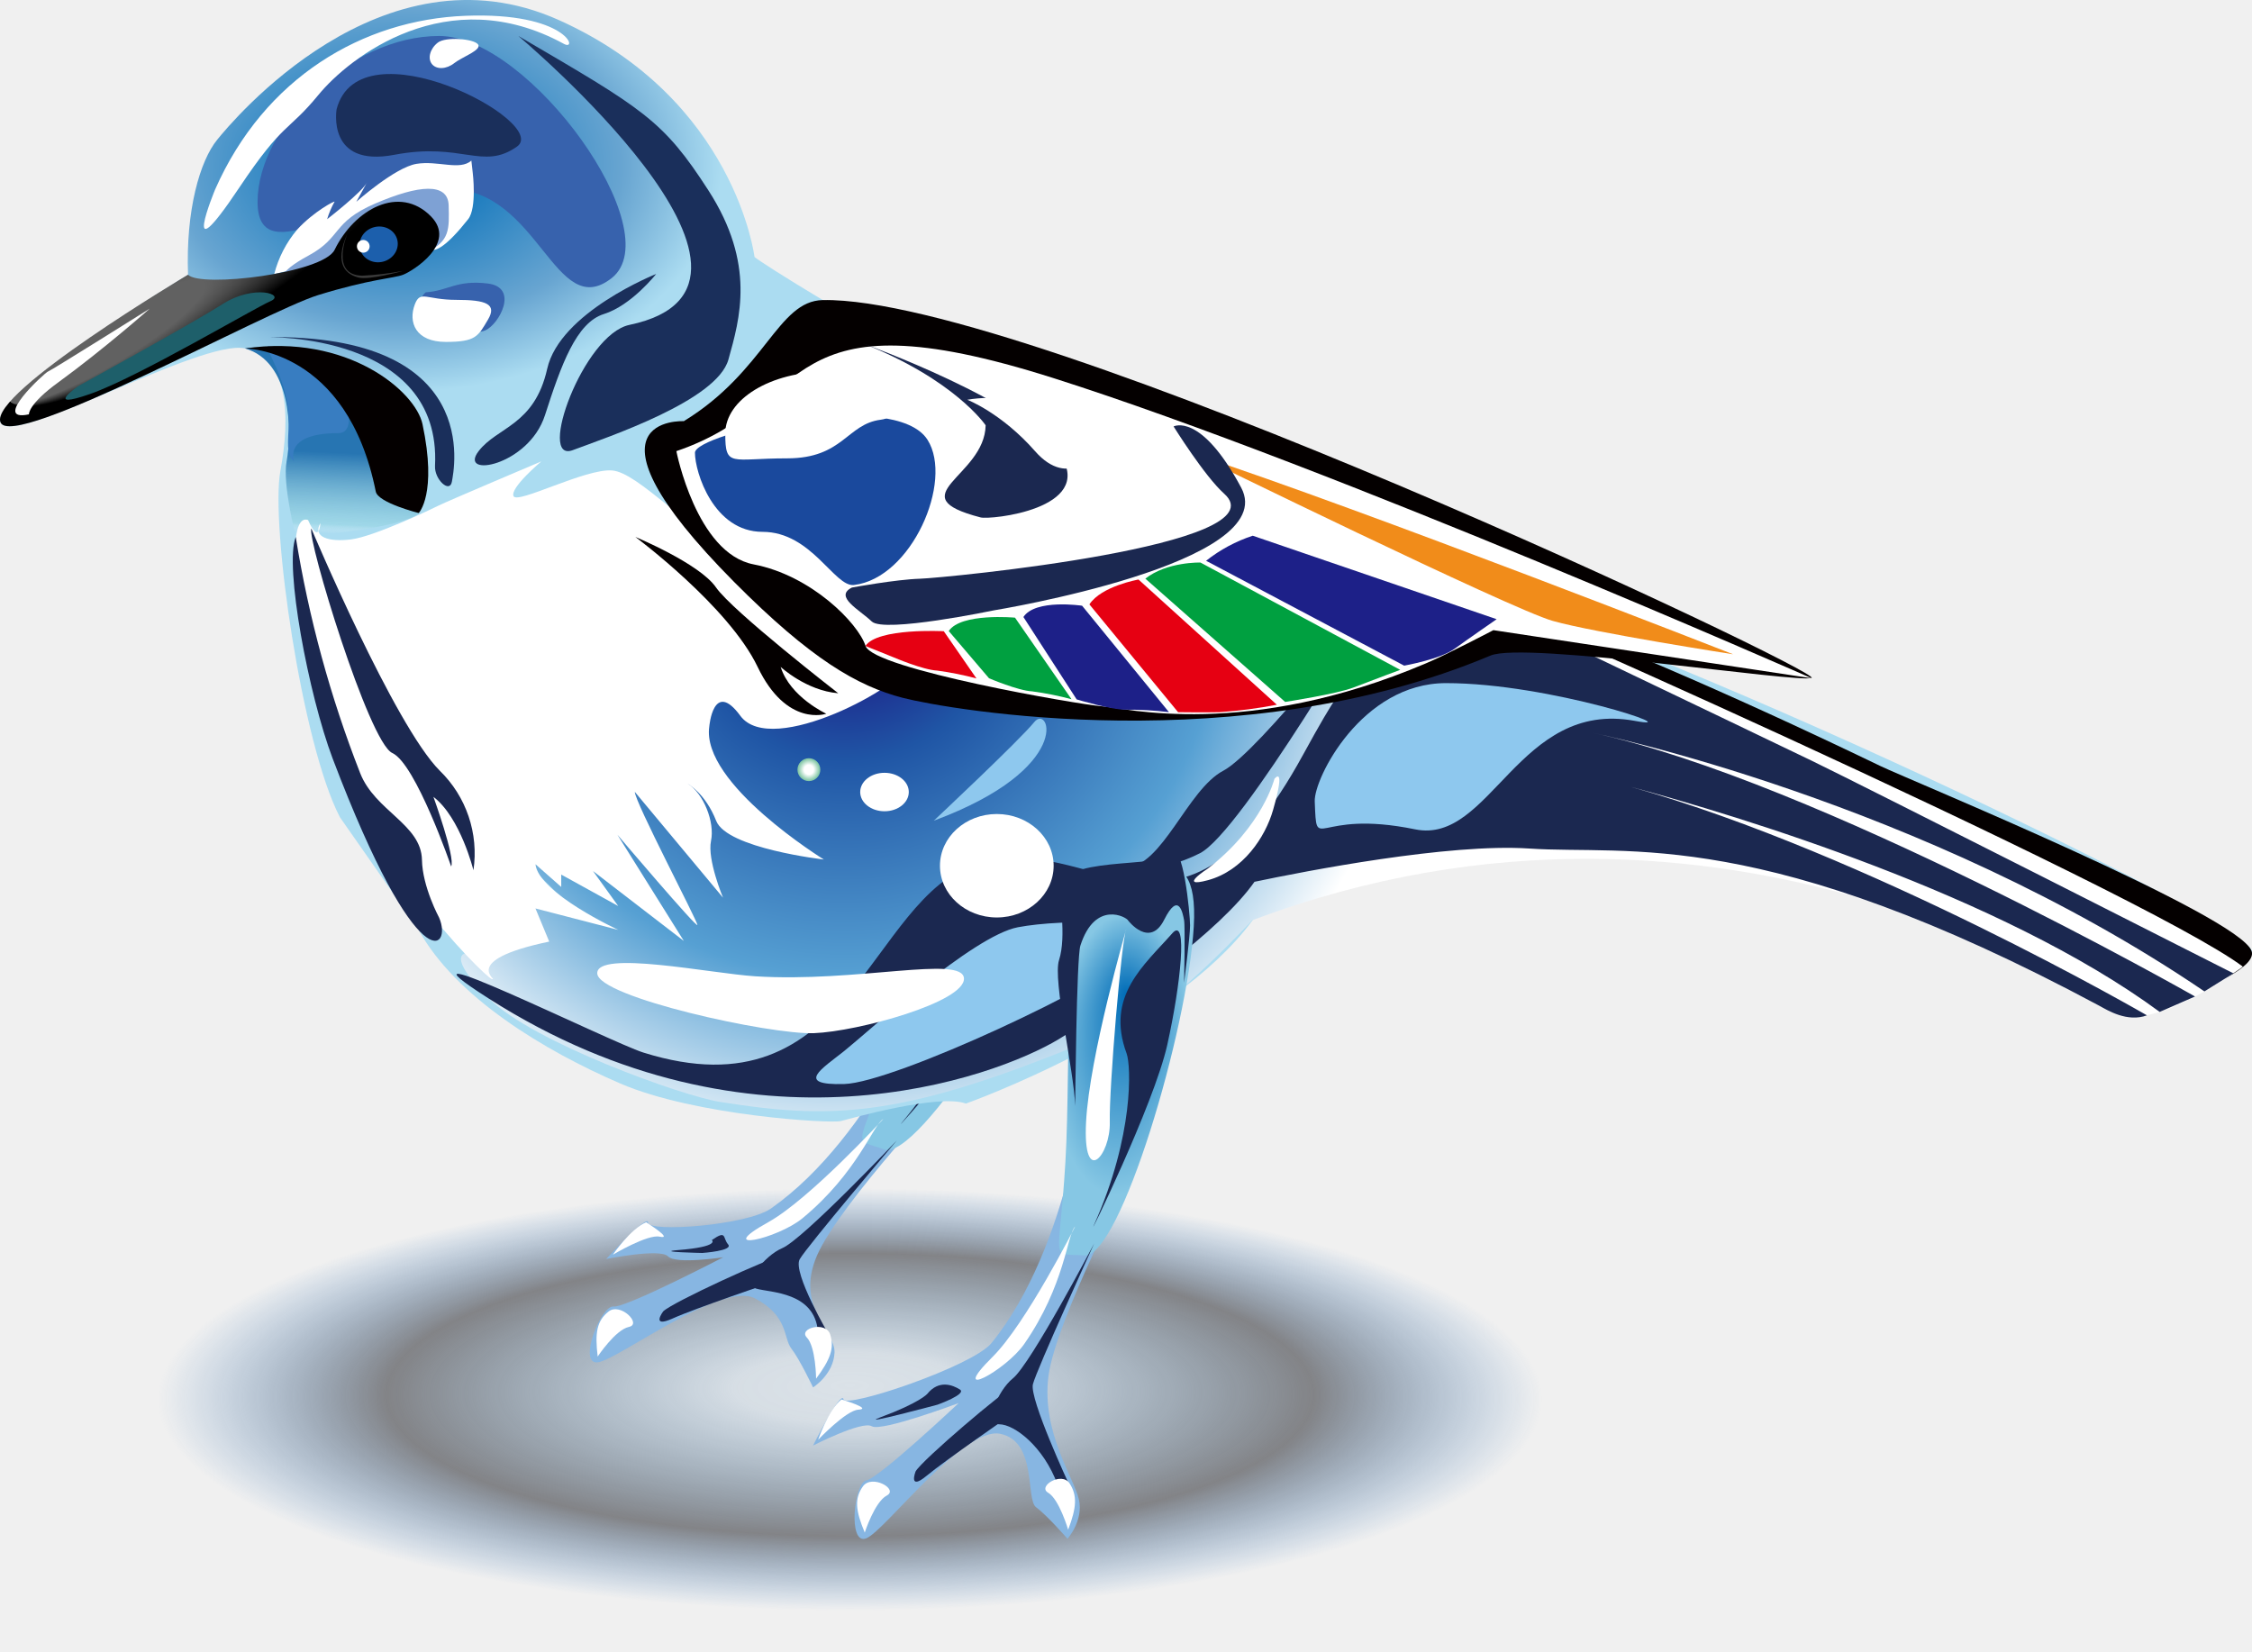
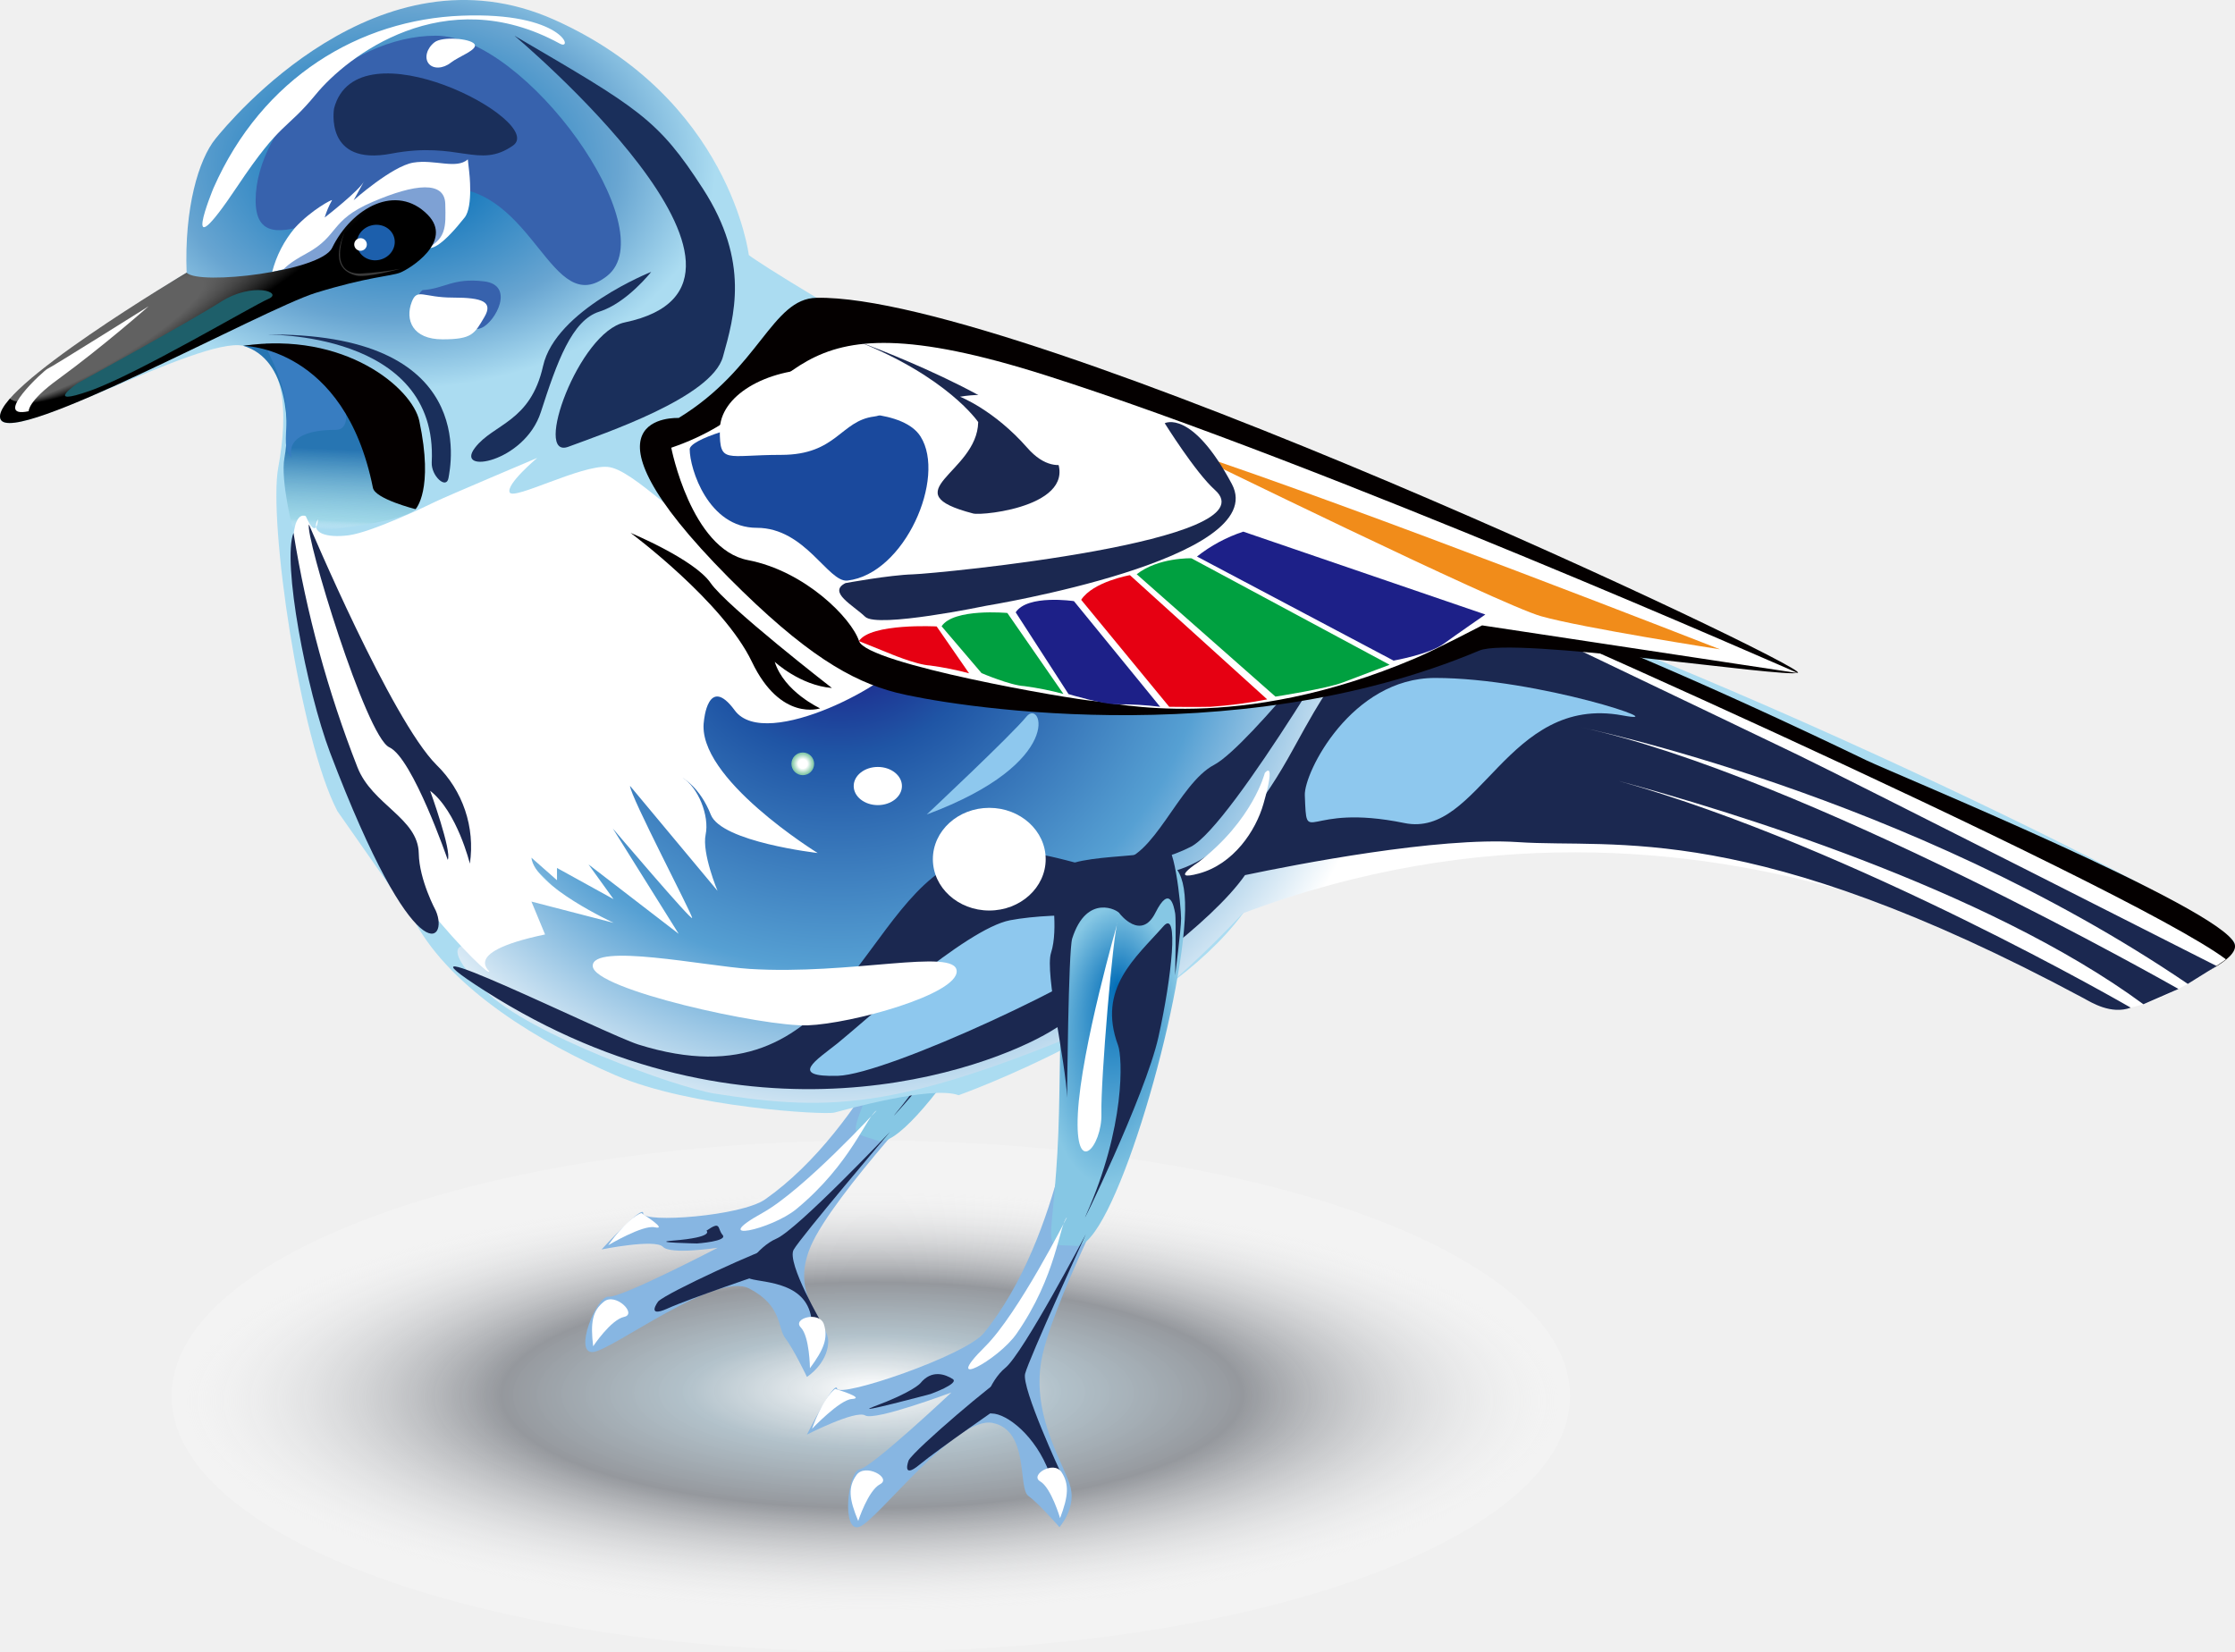
- <svg xmlns="http://www.w3.org/2000/svg" xmlns:xlink="http://www.w3.org/1999/xlink" viewBox="0 0 524.57 384.64">
+ <svg xmlns="http://www.w3.org/2000/svg" xmlns:xlink="http://www.w3.org/1999/xlink" viewBox="0 0 524.57 387.64">
  <defs>
-     <style>.cls-1{fill:url(#名称未設定グラデーション_5);}.cls-2{fill:#87b6e2;}.cls-3{fill:url(#名称未設定グラデーション_261);}.cls-4{fill:#1b2850;}.cls-5{fill:#fff;}.cls-6{fill:url(#名称未設定グラデーション_208);}.cls-7{fill:#3762ad;}.cls-8{fill:#7ea1d4;}.cls-9{fill:#040000;}.cls-10{fill:url(#名称未設定グラデーション_220);}.cls-11{fill:url(#名称未設定グラデーション_209);}.cls-12{fill:url(#名称未設定グラデーション_71);}.cls-13{fill:#3a3a3a;}.cls-14{fill:#8ec8ee;}.cls-15{fill:#1c5fac;}.cls-16{fill:#1e5f6a;}.cls-17{fill:#1a2f5b;}.cls-18{fill:#387dc1;}.cls-19{fill:url(#名称未設定グラデーション_175);}.cls-20{fill:url(#名称未設定グラデーション_236);}.cls-21{fill:#00a040;}.cls-22{fill:#1d2088;}.cls-23{fill:#e60012;}.cls-24{fill:#f18c1a;}.cls-25{fill:#1a499d;}.cls-26{fill:url(#名称未設定グラデーション_261-2);}</style>
-     <radialGradient id="名称未設定グラデーション_5" cx="162.31" cy="324.67" fy="317.051" r="114.37" gradientTransform="translate(-30.85 186.38) scale(1.41 0.43)" gradientUnits="userSpaceOnUse">
-       <stop offset="0" stop-color="#4e83b0" stop-opacity="0.13" />
-       <stop offset="0.16" stop-color="#5583ac" stop-opacity="0.16" />
-       <stop offset="0.67" stop-color="#6f7074" stop-opacity="0.85" />
-       <stop offset="1" stop-color="#4d89c8" stop-opacity="0" />
+     <style>.cls-1{fill:url(#名称未設定グラデーション_29);}.cls-2{fill:#87b6e2;}.cls-3{fill:url(#名称未設定グラデーション_261);}.cls-4{fill:#1b2850;}.cls-5{fill:#fff;}.cls-6{fill:url(#名称未設定グラデーション_208);}.cls-7{fill:#3762ad;}.cls-8{fill:#7ea1d4;}.cls-9{fill:#040000;}.cls-10{fill:url(#名称未設定グラデーション_220);}.cls-11{fill:url(#名称未設定グラデーション_209);}.cls-12{fill:url(#名称未設定グラデーション_71);}.cls-13{fill:#3a3a3a;}.cls-14{fill:#8ec8ee;}.cls-15{fill:#1c5fac;}.cls-16{fill:#1e5f6a;}.cls-17{fill:#1a2f5b;}.cls-18{fill:#387dc1;}.cls-19{fill:url(#名称未設定グラデーション_175);}.cls-20{fill:url(#名称未設定グラデーション_236);}.cls-21{fill:#00a040;}.cls-22{fill:#1d2088;}.cls-23{fill:#e60012;}.cls-24{fill:#f18c1a;}.cls-25{fill:#1a499d;}.cls-26{fill:url(#名称未設定グラデーション_261-2);}</style>
+     <radialGradient id="名称未設定グラデーション_29" cx="170.94" cy="327.68" fy="320.055" r="114.37" gradientTransform="translate(-36.38 188.1) scale(1.41 0.43)" gradientUnits="userSpaceOnUse">
+       <stop offset="0" stop-color="#fff" />
+       <stop offset="0.27" stop-color="#b0c0c9" stop-opacity="0.97" />
+       <stop offset="0.54" stop-color="#95989d" />
+       <stop offset="1" stop-color="#fff" stop-opacity="0.2" />
    </radialGradient>
-     <radialGradient id="名称未設定グラデーション_261" cx="149.05" cy="197.47" fy="183.324" r="33.16" gradientTransform="matrix(0.53, 0.19, -0.38, 1.09, 223.09, -16.37)" gradientUnits="userSpaceOnUse">
+     <radialGradient id="名称未設定グラデーション_261" cx="107.75" cy="211.46" fy="197.315" r="33.16" gradientTransform="matrix(0.53, 0.19, -0.38, 1.09, 250.29, -23.85)" gradientUnits="userSpaceOnUse">
      <stop offset="0.01" stop-color="#036eb8" />
      <stop offset="0.86" stop-color="#86c7e4" />
    </radialGradient>
    <radialGradient id="名称未設定グラデーション_208" cx="92.62" cy="38.48" r="91.94" gradientTransform="translate(0 11.63) scale(1 0.7)" gradientUnits="userSpaceOnUse">
      <stop offset="0.09" stop-color="#036eb8" />
      <stop offset="0.57" stop-color="#68a5d1" />
      <stop offset="0.82" stop-color="#abdcf1" />
    </radialGradient>
    <linearGradient id="名称未設定グラデーション_220" x1="77.68" y1="95.97" x2="76.29" y2="126.37" gradientUnits="userSpaceOnUse">
      <stop offset="0.31" stop-color="#2775b2" />
      <stop offset="0.86" stop-color="#93d3df" stop-opacity="0.49" />
      <stop offset="0.93" stop-color="#fff" stop-opacity="0" />
    </linearGradient>
    <radialGradient id="名称未設定グラデーション_209" cx="196.67" cy="139.77" r="168.6" gradientUnits="userSpaceOnUse">
      <stop offset="0.08" stop-color="#1d2088" />
      <stop offset="0.22" stop-color="#1f55a5" />
      <stop offset="0.52" stop-color="#56a0d3" />
      <stop offset="0.79" stop-color="#fff" />
    </radialGradient>
    <radialGradient id="名称未設定グラデーション_71" cx="46.67" cy="66.65" fx="-5.178" r="51.87" gradientTransform="translate(-0.26 79.14) rotate(-30.92) scale(1 0.2)" gradientUnits="userSpaceOnUse">
      <stop offset="0.51" stop-color="#616161" />
      <stop offset="1" />
    </radialGradient>
    <radialGradient id="名称未設定グラデーション_175" cx="188.42" cy="179.29" r="2.66" gradientUnits="userSpaceOnUse">
      <stop offset="0.41" stop-color="#fff" />
      <stop offset="0.93" stop-color="#88caa9" />
    </radialGradient>
    <radialGradient id="名称未設定グラデーション_236" cx="212.53" cy="67.31" fx="189.943" fy="174.376" r="109.42" gradientUnits="userSpaceOnUse">
      <stop offset="0.2" stop-color="#036eb8" />
      <stop offset="0.38" stop-color="#68a5d1" />
      <stop offset="1" stop-color="#fff" />
    </radialGradient>
-     <radialGradient id="名称未設定グラデーション_261-2" cx="248.08" cy="221.77" fy="207.626" r="33.16" gradientTransform="matrix(0.56, 0.04, -0.07, 1.15, 137.87, -17.22)" xlink:href="#名称未設定グラデーション_261" />
+     <radialGradient id="名称未設定グラデーション_261-2" cx="231.85" cy="229.96" fy="215.82" r="33.16" gradientTransform="matrix(0.56, 0.04, -0.07, 1.15, 147.55, -26.05)" xlink:href="#名称未設定グラデーション_261" />
  </defs>
  <g id="レイヤー_2" data-name="レイヤー 2">
    <g id="レイヤー_2-2" data-name="レイヤー 2">
-       <ellipse class="cls-1" cx="197.76" cy="324.67" rx="164.11" ry="59.96" />
+       <ellipse class="cls-1" cx="204.39" cy="327.68" rx="164.11" ry="59.96" />
      <path class="cls-2" d="M217.76,228.11s-14.17,36.54-38.15,53.39c-5.68,4-28.73,5.62-28.64,3.3s-9.77,8.47-9.77,8.47,12.58-2.53,14.4-.61,12.87.21,12.87.21-22.7,11.83-25.58,11.48-8.39,13.53-3.67,13,28.8-19,36.64-14.9,6.59,9.28,8.47,11.68,5.06,9.06,5.06,9.06,4.76-3,5-8.08-9.29-10.51-4.1-22.6,32.12-40.61,32.12-40.61Z" />
      <path class="cls-3" d="M251.31,201c-7.9,22.78-37.46,69.54-45.31,66.76s-6.25.63,1.65-22.15,16.91-63.36,24.77-60.58S259.22,178.17,251.31,201Z" />
      <path class="cls-4" d="M228.24,225.1c.24,3-3.52,18.86-18.05,36.27-3.58,4.29,20.91-23,27.73-35.61s12.84-27.65,8.2-24.68C237.81,206.42,227.11,210.85,228.24,225.1Z" />
      <path class="cls-5" d="M236.05,197.18S219.74,223.35,214.8,238s3.43,9,5.33,1.51S234.32,199.23,236.05,197.18Z" />
      <path class="cls-4" d="M237,195.44s3,7.63,8.13,2.06,4.56-.21,4.42,1.37-4,14.06-4,14.06,4.27-10,5-12.51,3.87-19.84.26-17.23-25.34-6.91-27.42,1.12c-.23.89-1.15,10.71-4.4,15.6-2.73,4.1-3.61,25.6-5.61,33.71,0,0,9.67-33.17,11.31-35.64C230.88,188.69,236.91,194.51,237,195.44Z" />
      <path class="cls-4" d="M182.19,290.76c-4.25,1.81-9.35,8.48-6,9.43s13.62.74,14.35,10.11,2.6.73,2.6.73-8.61-14.64-6.86-17.7,22.63-27.67,22.63-27.67S187.11,288.67,182.19,290.76Z" />
      <path class="cls-5" d="M139.22,316s4.14-6.24,7.27-6.9-2-5.76-4.73-3.59S138.55,310.43,139.22,316Z" />
      <path class="cls-5" d="M205.74,260.67s-17.15,18.66-26.73,24c-13.14,7.29,2.06,3.94,7.91-.88C199.76,273.19,203.44,261.93,205.74,260.67Z" />
      <path class="cls-5" d="M150.51,284.72s6.53,4.09,3.13,3.35c-2.81-.6-10.89,4.21-10.89,4.21S146.87,286.23,150.51,284.72Z" />
      <path class="cls-4" d="M165.81,288.87s2.06,1.53-7.9,2.33c-5.58.45,5.69.67,5.69.67s7.31-.5,6-2S169.36,286.41,165.81,288.87Z" />
      <path class="cls-4" d="M154.48,305.48s-3,4,2.21,1.65,23.22-8.45,23.22-8.45,3.5-6,1.67-5.94S156.69,303.29,154.48,305.48Z" />
      <path class="cls-5" d="M190.1,321.15s-.07-7.43-2.15-9.57,4.41-3.95,5.43-.72S193.38,316.72,190.1,321.15Z" />
      <path class="cls-6" d="M97.42,216.45c8.66,15.88,29.46,28.34,47,35.92s49.07,9.37,51.41,8.78,22.75-6.41,29.17-4.08c0,0,47.83-17,66.74-42.67s102.53-26.5,116.92-21.67c14.84,5,74.7,30.3,80.77,40.35,3.83,6.34,35.1-5.18,35.1-11.48S386.28,148.44,324.2,131.47,179.14,62.77,175.75,59.86c0,0-4.45-36.8-45.67-55.23S53.93,28.43,50.59,32.55c-4,4.91-7.35,16.37-6.79,31.45,0,0-46,28.1-43.7,34.34s46.82-19.51,57-17.17,10.55,16,8.21,28.54,5,63.69,13.88,80.68Z" />
      <path class="cls-7" d="M142.48,64.78C129.26,75.17,125.55,44,104.52,44S60,64.42,60,47,81.29,8.38,102.31,8.38,156.17,54,142.48,64.78Z" />
      <path class="cls-7" d="M99.18,68.09s-3.25,2.26,2.22,4.41c5.79,2.27,8.47,5.88,11.69,4.43s7.85-10,.52-10.89S104.4,67.76,99.18,68.09Z" />
      <path class="cls-5" d="M63.88,63.82A26.26,26.26,0,0,1,69.2,53.5c3.9-4.27,9-6.9,8.72-6.49a19.84,19.84,0,0,0-1.72,4.05s8.35-6.46,9.33-8.65L83,47s9-8,14-8.83,10.08,1.64,12.8-.76l.32,2.87s1,8.15-1.06,10.77c-10.1,12.75-9.88,4.63-9.88,4.63Z" />
      <path class="cls-8" d="M66,65.1s-1.8-1.43,5.92-5.6,5.36-7.73,15.46-12.08,17-5,17.13.46.34,8.35-5.25,10.92S64.74,69.93,66,65.1Z" />
      <path class="cls-9" d="M324.2,131.47s37.93,10.38,113.87,47c6.58,3.17,83.71,34.81,86.42,43.11,1.25,3.82-11.29,8.68-11.29,8.68Z" />
      <path class="cls-10" d="M57.07,81.17s15.58-2.5,24.49,13.17,18.47,22.91,16,25.21c-4.12,3.77-28.63,5.53-28.63,5.53s-3.2-12.31-2.16-17.66C68.09,100.35,67.83,84.25,57.07,81.17Z" />
      <path class="cls-11" d="M108.58,222.05c8.21.95,18.42-4,18.42-4s-7.68-9.05-9.26-11c0,0,13,4.65,16.75,5.68l-18.37-18.19s19.2,10.49,21.09,10.18c0,0-5.63-5.22-6.26-8.7,0,0-27.83-13.52-21.84-16s-4.14-21.12-1.24-23.82c14.26-13.25,25.24-1.9,23.66-5.06s21-18.78,20-24.58,53,18.31,50.46,18.31,21.88-56.7,52.65-40.91,64.1,26.81,69.56,27.5,175.11,76.29,198.25,93.72c0,0-21.73,16.07-30,10.47,0,0-89.88-63.11-200.78-21.26,0,0-18,19.42-27.2,23.43-52.14,22.68-68.71,23.32-96.89,18.84-8.64-1.38-43.42-13.81-53.71-24.1S108.58,222.05,108.58,222.05Z" />
      <path class="cls-4" d="M520.24,226.74S434.17,183.08,422,177.2s-91.34-43.74-91.34-43.74-16.24,18.85-19.42,29.16c-1.32,1.84-3.78,6-7.68,13.14-29,53.09-49.14,16.84-76.08,25.42-25.45,8.11-29,59.25-77.64,44-7.57-2.38-63.35-30.06-36-12.58,61.59,39.3,118,18.35,132.73,9.5,15.71-9.47,37.81-25.45,45.64-36.69,11.89-2.5,45.25-9,64-7.75,23.1,1.57,54.39-5.44,132.84,36.65,1.83,1,6.44,3.9,11.05,2.21,0,0-64.83-37.61-120.18-53.22,25,6.76,86.21,25.21,123.15,52.42l8.23-3.59S423,181.84,370.74,170.65c0,0,77.15,15.72,142.75,60.29Zm-209.42-60Zm58,13.7.13,0Z" />
      <path class="cls-5" d="M127.93,219.34l-3.2-7.72,19.31,5s-18.6-8.58-19.31-15.3l6,5.29,0-2.88L144,211.05l-5.87-8.15,21.16,16.29-15.46-24.73s18.62,21.93,18.62,21-14.58-28.68-14.58-31l20.54,24.64s-3.71-8.86-2.79-13.22-1.75-11.09-5.42-13.31c0,0,4.11,2.23,6.63,8.65s25.08,9,25.08,9-28.66-17.67-26.69-31c0,0,.94-11.05,7.23-2.48,7.3,9.93,38.51-7.29,39.2-12.11s-20.9-15.31-36.17-23.12-26.7-21.44-32.91-21.92-22,7.89-22.94,6,6.46-8.11,6.46-8.11-22,9.32-23.82,10.24-15.16,7.26-20.47,7.93c-5.14.66-9.09-.51-7.16-3.81,0,0-.26,5.24-2.88-.69,0,0-8.73-4.89,3.71,46.64,7,29.22,37.25,59.78,39.12,60.28S106.4,223.84,127.93,219.34Z" />
      <path class="cls-12" d="M43.8,64S-2.43,91.44.1,98.34s61.74-25.82,74-29.6S91.69,64.85,93.9,64s12.68-7.32,6.47-13.61C93.09,43,82.61,48.64,77.94,58.2,75.27,63.68,46.72,67.06,43.8,64Z" />
      <path class="cls-5" d="M6.74,96.52S6.47,94.2,13.67,89c10.6-7.73,21.2-17.1,21.2-17.1s-23,14.44-23.69,14.65S-2.21,98.43,6.74,96.52Z" />
      <path class="cls-13" d="M81,54.22s-4.3,9.89,3.4,10A71.65,71.65,0,0,0,93.9,63.1s-7.78,2.2-10.35,1.56S77.51,61.91,81,54.22Z" />
      <path class="cls-14" d="M196.63,244.84c-5,4-11.7,8,0,7.68s61.36-23.6,68.66-31.09S247.58,214,237.09,216,202.42,240.19,196.63,244.84Z" />
      <ellipse class="cls-15" cx="88.2" cy="56.93" rx="4.47" ry="4.15" transform="translate(-11.15 23.03) rotate(-14)" />
      <circle class="cls-5" cx="84.62" cy="57.38" r="1.48" />
      <path class="cls-16" d="M18.27,89.92S9.94,95.63,21,91.77,59.37,71.7,63,70.16s-3.7-4.07-11.15.67S18.27,89.92,18.27,89.92Z" />
      <path class="cls-5" d="M139.12,226.76c-.21-5.52,26.5,0,36.74.66,23.7,1.52,48.47-5,48.68.51s-24.68,12.35-34.94,12.74S139.33,232.28,139.12,226.76Z" />
      <path class="cls-5" d="M281.39,202.29s-7.34,4.72,0,2.74c8.13-2.21,13.35-10,15.16-16.38,3.08-10.78.31-7.21.31-7.21S294.11,192.49,281.39,202.29Z" />
      <path class="cls-14" d="M217.51,191.18s19.94-18.69,23.43-23S250.43,178.94,217.51,191.18Z" />
      <path class="cls-14" d="M380.79,167.92c-27.08-5-33.56,28.88-51.15,25.27-23.65-4.84-22.89,6.07-23.39-6.52-.21-5.35,10.94-27.54,30.58-27.54C361,159.13,394.08,170.4,380.79,167.92Z" />
      <path class="cls-5" d="M50.1,44.16s-8.66,20.93,5.63-.45C66.09,28.21,67,30.84,74.16,22.12s30-26.76,57.2-11.9c3.42,1.87.78-7.47-23-6.54S61.62,18,50.1,44.16Z" />
      <path class="cls-17" d="M120.74,8.38s69.45,58.22,25.88,67.3C135.86,77.92,125,108,133.41,104.86S167,93.3,169.67,83.77s6.4-22.27-4.65-39.41C154.39,27.87,149.88,25.43,120.74,8.38Z" />
      <path class="cls-5" d="M113.67,74.45c-2.32,3.9-2.81,5.2-9.83,5.2s-8.83-4.57-7.19-8.8c1.28-3.29,2.63-1,9.64-1S115.81,70.84,113.67,74.45Z" />
      <path class="cls-5" d="M111.34,10.32c1,1.33-3.69,2.93-5.52,4.38s-4.15,1.55-5.21.22-.44-3.59,1.38-5S110.28,9,111.34,10.32Z" />
      <path class="cls-17" d="M78.41,25.43S76,39.08,91.84,36.06s20.56,3.72,28.57-1.9S83.81,5,78.41,25.43Z" />
      <path class="cls-17" d="M62,78.53s40.92-1,39.33,30c-.16,3.19,3.45,6.45,3.93,3.68S112.58,77.8,62,78.53Z" />
      <path class="cls-18" d="M78.91,100.89c-13.9,0-9.94,7.3-10.51,6.53-1.34-1.79-1.49-2.39-1.17-7.67.68-11.35-6.72-19.58-4.48-19.08C80.76,84.71,84.43,100.89,78.91,100.89Z" />
      <path class="cls-4" d="M262.18,202.15s7.56,1.56,17.31-3.39,41.24-59.13,41.24-59.13-27.39,35.48-35.79,39.91S270.81,201.83,262.18,202.15Z" />
      <path class="cls-9" d="M57.07,81.17s23.79,0,30.46,33.34c.52,2.61,10,5,10,5s4.36-4.4.88-20.73C96.75,91.12,80.94,77.66,57.07,81.17Z" />
      <ellipse class="cls-5" cx="206.03" cy="184.5" rx="5.66" ry="4.48" />
      <circle class="cls-19" cx="188.42" cy="179.29" r="2.66" />
      <path class="cls-4" d="M68.89,125.08a266.88,266.88,0,0,0,15,55c3.46,8.86,14.26,11.93,14.4,20.25.11,6.26,4,13.44,4,13.44,3.15,7.24-4.75,15.7-24.81-37.09C71.87,161.82,66.2,131.8,68.89,125.08Z" />
      <path class="cls-4" d="M72.52,123.12s19.34,45.84,29.91,56.4a26.85,26.85,0,0,1,7.85,23.2s-3-12.25-9.32-17.1c0,0,5.15,14.23,4.13,16.21,0,0-8.23-23.91-13.71-26.42S71.49,125.47,72.52,123.12Z" />
      <ellipse class="cls-5" cx="232.19" cy="201.67" rx="13.24" ry="12.05" />
      <path class="cls-9" d="M148,125.08s21.71,16.12,28.48,30.27,16,10.91,16,10.91-8.43-3.86-10.64-10.91c0,0,5.91,5.52,13.42,6.14,0,0-24.66-19.12-28.48-24.66S148,125.08,148,125.08Z" />
      <path class="cls-17" d="M111.49,105.09c-4.88,6.36,11.63,3.49,15.45-8.36s7.3-21.57,13.73-23.58,12.17-9.33,12.17-9.33-22.42,8.89-25.38,22.1S115.85,99.41,111.49,105.09Z" />
      <path class="cls-9" d="M159.28,98.11S132.45,96.69,171,135.56c17.9,18,28.73,24.26,39.3,27s78.68,14.66,136.89-9.85c8-3.38,71.83,6.47,74.79,5.21S239.75,69,191.66,69.9C181.12,70.1,178.3,86.5,159.28,98.11Z" />
      <path class="cls-20" d="M157.55,105.09s4.64,23.82,18,26.38,24.29,13.6,26.07,19,49.8,13.67,55,14.05,33.77,7.77,75.54-10c4.78-2,15.7-7.73,15.7-7.73L422,158S310.11,108.65,245.43,88.09,190.22,94,157.55,105.09Z" />
      <path class="cls-21" d="M221,147,230.38,158s6.75,2.89,10.06,3.05a72.33,72.33,0,0,1,9.15,1.83l-13.16-19S223.83,142.71,221,147Z" />
      <path class="cls-21" d="M266.79,134.79l32.57,28.72s12-1.85,15.86-3.34c6.24-2.39,10.94-4.13,10.94-4.13l-46.53-25S271.86,130.81,266.79,134.79Z" />
      <path class="cls-22" d="M238.39,143.73l12.4,19.19s8.15,2.47,11.46,2.4a76.41,76.41,0,0,1,10.05.58l-20.24-24.8S241.18,139.46,238.39,143.73Z" />
      <path class="cls-23" d="M253.76,140.79l20.66,25.11s6.35.08,9.66,0a107.57,107.57,0,0,0,13.34-1.74L265.2,135S256.55,136.52,253.76,140.79Z" />
      <path class="cls-23" d="M201.59,150.48l6.65,2.68s6.76,2.89,10.07,3.05a72.46,72.46,0,0,1,9.14,1.83l-7.61-11S204.37,146.21,201.59,150.48Z" />
      <path class="cls-22" d="M280.94,130.63l46.14,24.43s8.33-1.47,11.72-3.92,9.82-6.9,9.82-6.9l-56.81-19.45A35.17,35.17,0,0,0,280.94,130.63Z" />
      <path class="cls-4" d="M229.59,99.07S222.42,88.43,201,80c0,0,38.36,13.79,46.14,26.19s-16.42,14.94-18.73,14.34C209.08,115.5,229.38,111.08,229.59,99.07Z" />
      <path class="cls-24" d="M278.16,105.74s73.71,36.12,83.54,38.9,42,7.77,42,7.77S317.68,118.72,278.16,105.74Z" />
      <path class="cls-25" d="M198.91,136.27c-4.53.53-9.86-12.38-21.28-12.38S161.88,110,161.88,105.46s46.55-15.11,54.18-3C222.15,112.1,212.34,134.71,198.91,136.27Z" />
      <path class="cls-5" d="M205.16,97.77c-7.91,1-8.75,9-21.81,9S168.94,109,168.94,101s10.59-14.43,23.66-14.43S212.44,96.84,205.16,97.77Z" />
      <path class="cls-4" d="M198.43,136.87s10.21-1.89,15.86-2.06,84.39-7.74,70.86-19.81c-4.56-4.07-11.78-15.66-11.78-15.66s6.32-3.41,15.75,14.26-57.67,28.59-57.67,28.59-25.53,5.33-28.39,2.58S194.22,139,198.43,136.87Z" />
      <path class="cls-5" d="M225.32,93.12s8,3.1,15.8,12,15,.92,14.22-3.08S238.39,90.85,225.32,93.12Z" />
      <path class="cls-2" d="M253.15,251.13s-3.71,39-22.21,61.74c-4.38,5.38-33.91,15.32-34.46,13.07s-7.1,10.8-7.1,10.8,11.42-5.85,13.69-4.5,20.24-5.4,20.24-5.4-18.63,17.55-21.5,18-4.4,15.3,0,13.5S224.36,332.24,233,334s5.87,15.3,8.34,17.1,7.32,7.35,7.32,7.35,3.77-4.2,2.66-9.15-8.8-15.75-7.09-28.8,19.87-47.81,19.87-47.81Z" />
      <path class="cls-26" d="M278.07,215.88C276.65,240,260.91,293,252.6,292.44s-5.85,2.3-4.43-21.77-.94-65.57,7.37-65S279.49,191.8,278.07,215.88Z" />
      <path class="cls-4" d="M262.42,245.38c1.05,2.82,1.74,19.11-7.52,39.81-2.28,5.1,13.88-27.81,17-41.81s4.84-30.09,1.19-26C266.56,224.8,257.46,232,262.42,245.38Z" />
      <path class="cls-5" d="M262.35,216.39s-8.58,29.61-9.37,45,5.73,7.7,5.53,0S261.25,218.83,262.35,216.39Z" />
      <path class="cls-4" d="M262.81,214.46s5,6.51,8.38-.23,4.33-1.44,4.62.11,0,14.61,0,14.61,1.4-10.76,1.4-13.39-1.67-20.14-4.43-16.65-26.27.24-26.09,8.53c0,.91,1.8,10.62,0,16.2-1.51,4.7,3.48,25.62,3.76,34,0,0,.3-34.55,1.21-37.37C255.07,209.62,262.45,213.59,262.81,214.46Z" />
      <path class="cls-4" d="M235.94,321.08c-3.6,2.9-6.69,10.7-3.18,10.7s10.31,5.17,13.56,14,2.7,0,2.7,0-9.27-19.92-8.42-23.33,14.27-32.78,14.27-32.78S240.11,317.73,235.94,321.08Z" />
      <path class="cls-5" d="M201.43,357s2.3-7.13,5.13-8.62-3.49-5-5.53-2.17S199.28,351.87,201.43,357Z" />
      <path class="cls-5" d="M250.43,285.72S239,308.34,231.22,316.06c-10.67,10.58,3.05,3.22,7.37-3C248.08,299.4,248.56,287.56,250.43,285.72Z" />
      <path class="cls-5" d="M196,326s7.39,2.17,3.92,2.38c-2.87.18-9.34,7-9.34,7S192.93,328.43,196,326Z" />
      <path class="cls-4" d="M216,324.69s-1.69,2.05-11.06,5.52c-5.25,2,13.45-3,13.45-3s6.9-2.47,5.21-3.53S218.71,321.35,216,324.69Z" />
      <path class="cls-4" d="M213.27,342.77s-1.79,4.63,2.58,1,20.05-14.45,20.05-14.45,1.74-6.7,0-6.17S214.8,340.07,213.27,342.77Z" />
      <path class="cls-5" d="M248.81,356.34s-2.09-7.13-4.66-8.62,3.17-5,5-2.17S250.77,351.19,248.81,356.34Z" />
    </g>
  </g>
</svg>
